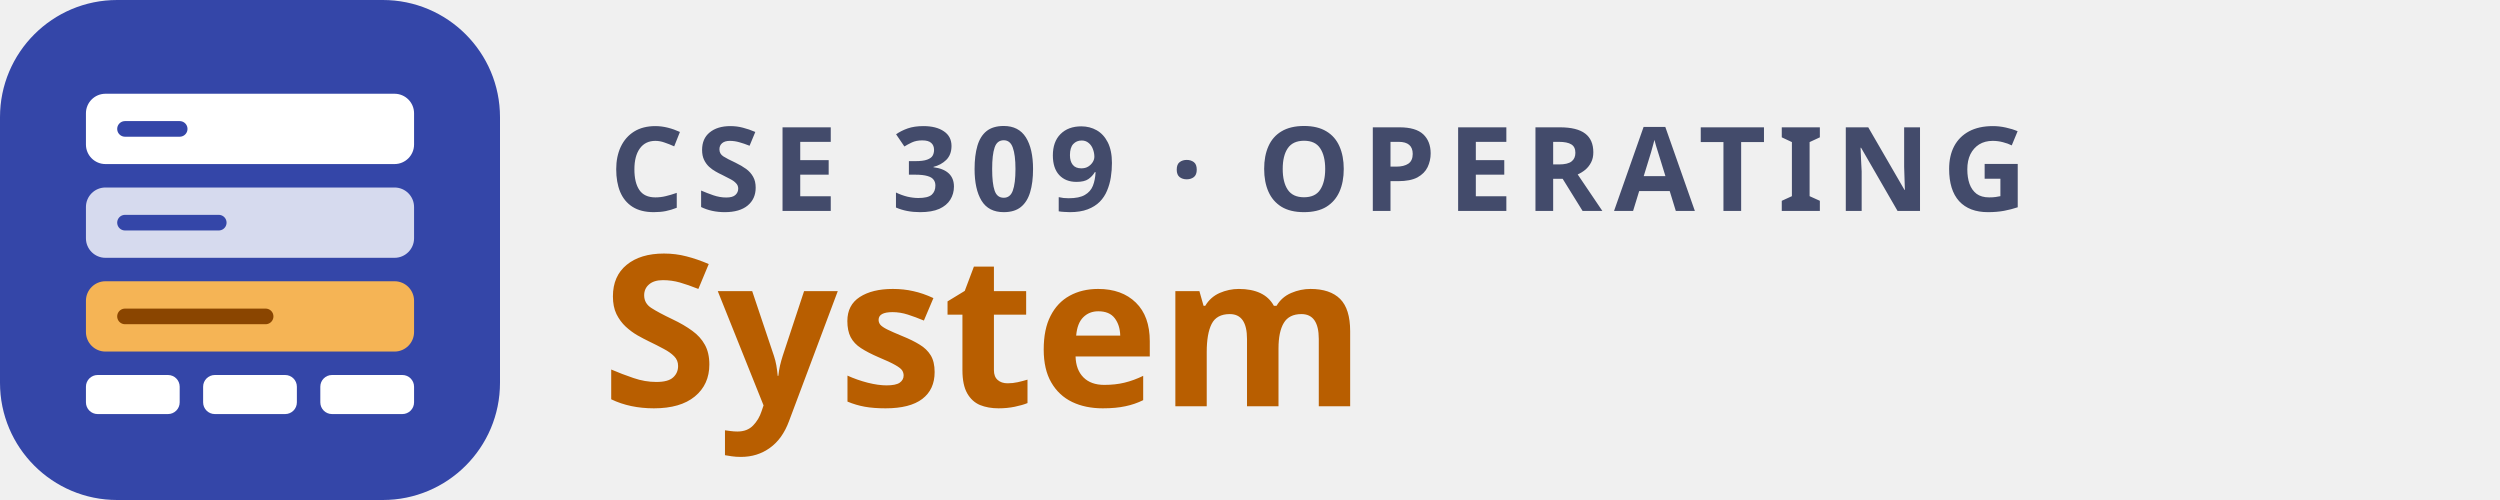
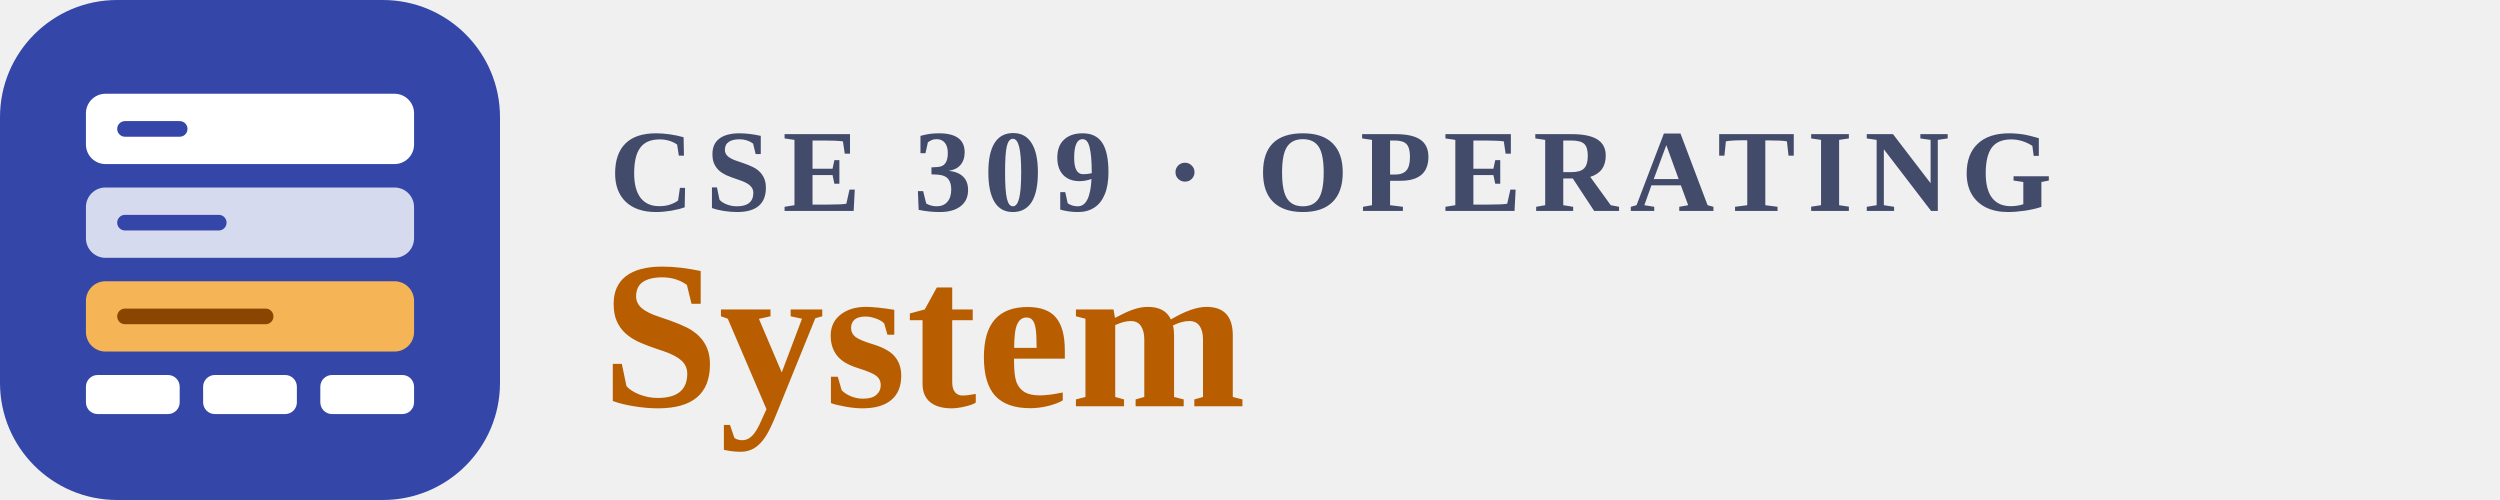
<svg xmlns="http://www.w3.org/2000/svg" viewBox="0 0 320 64" role="img" aria-label="Operating System logo">
  <g>
    <rect x="0" y="0" width="64" height="64" rx="15" fill="#3446A8" />
    <rect x="11" y="12" width="42" height="9" rx="2.5" fill="#FFFFFF" />
    <rect x="11" y="24" width="42" height="9" rx="2.5" fill="#FFFFFF" opacity=".8" />
    <rect x="11" y="36" width="42" height="9" rx="2.5" fill="#F5B455" />
    <rect x="11" y="48" width="12" height="5" rx="1.5" fill="#FFFFFF" />
    <rect x="26" y="48" width="12" height="5" rx="1.5" fill="#FFFFFF" />
    <rect x="41" y="48" width="12" height="5" rx="1.5" fill="#FFFFFF" />
    <path d="M16 16.5 h7 M16 28.5 h12" stroke="#3446A8" stroke-width="2" stroke-linecap="round" />
    <path d="M16 40.5 h18" stroke="#8A4500" stroke-width="2" stroke-linecap="round" />
  </g>
-   <text x="78" y="27" font-family="'Bricolage Grotesque',system-ui,sans-serif" font-weight="700" font-size="15" letter-spacing="1.5" fill="#434B6B">CSE 309 · OPERATING</text>
-   <text x="77" y="52" font-family="'Bricolage Grotesque',system-ui,sans-serif" font-weight="800" font-size="27" fill="#B85E00">System</text>
+   <text x="78" y="27" font-family="Georgia,'Times New Roman',serif" font-weight="700" font-size="15" letter-spacing="1.5" fill="#434B6B">CSE 309 · OPERATING</text>
+   <text x="77" y="52" font-family="Georgia,'Times New Roman',serif" font-weight="800" font-size="27" fill="#B85E00">System</text>
</svg>
